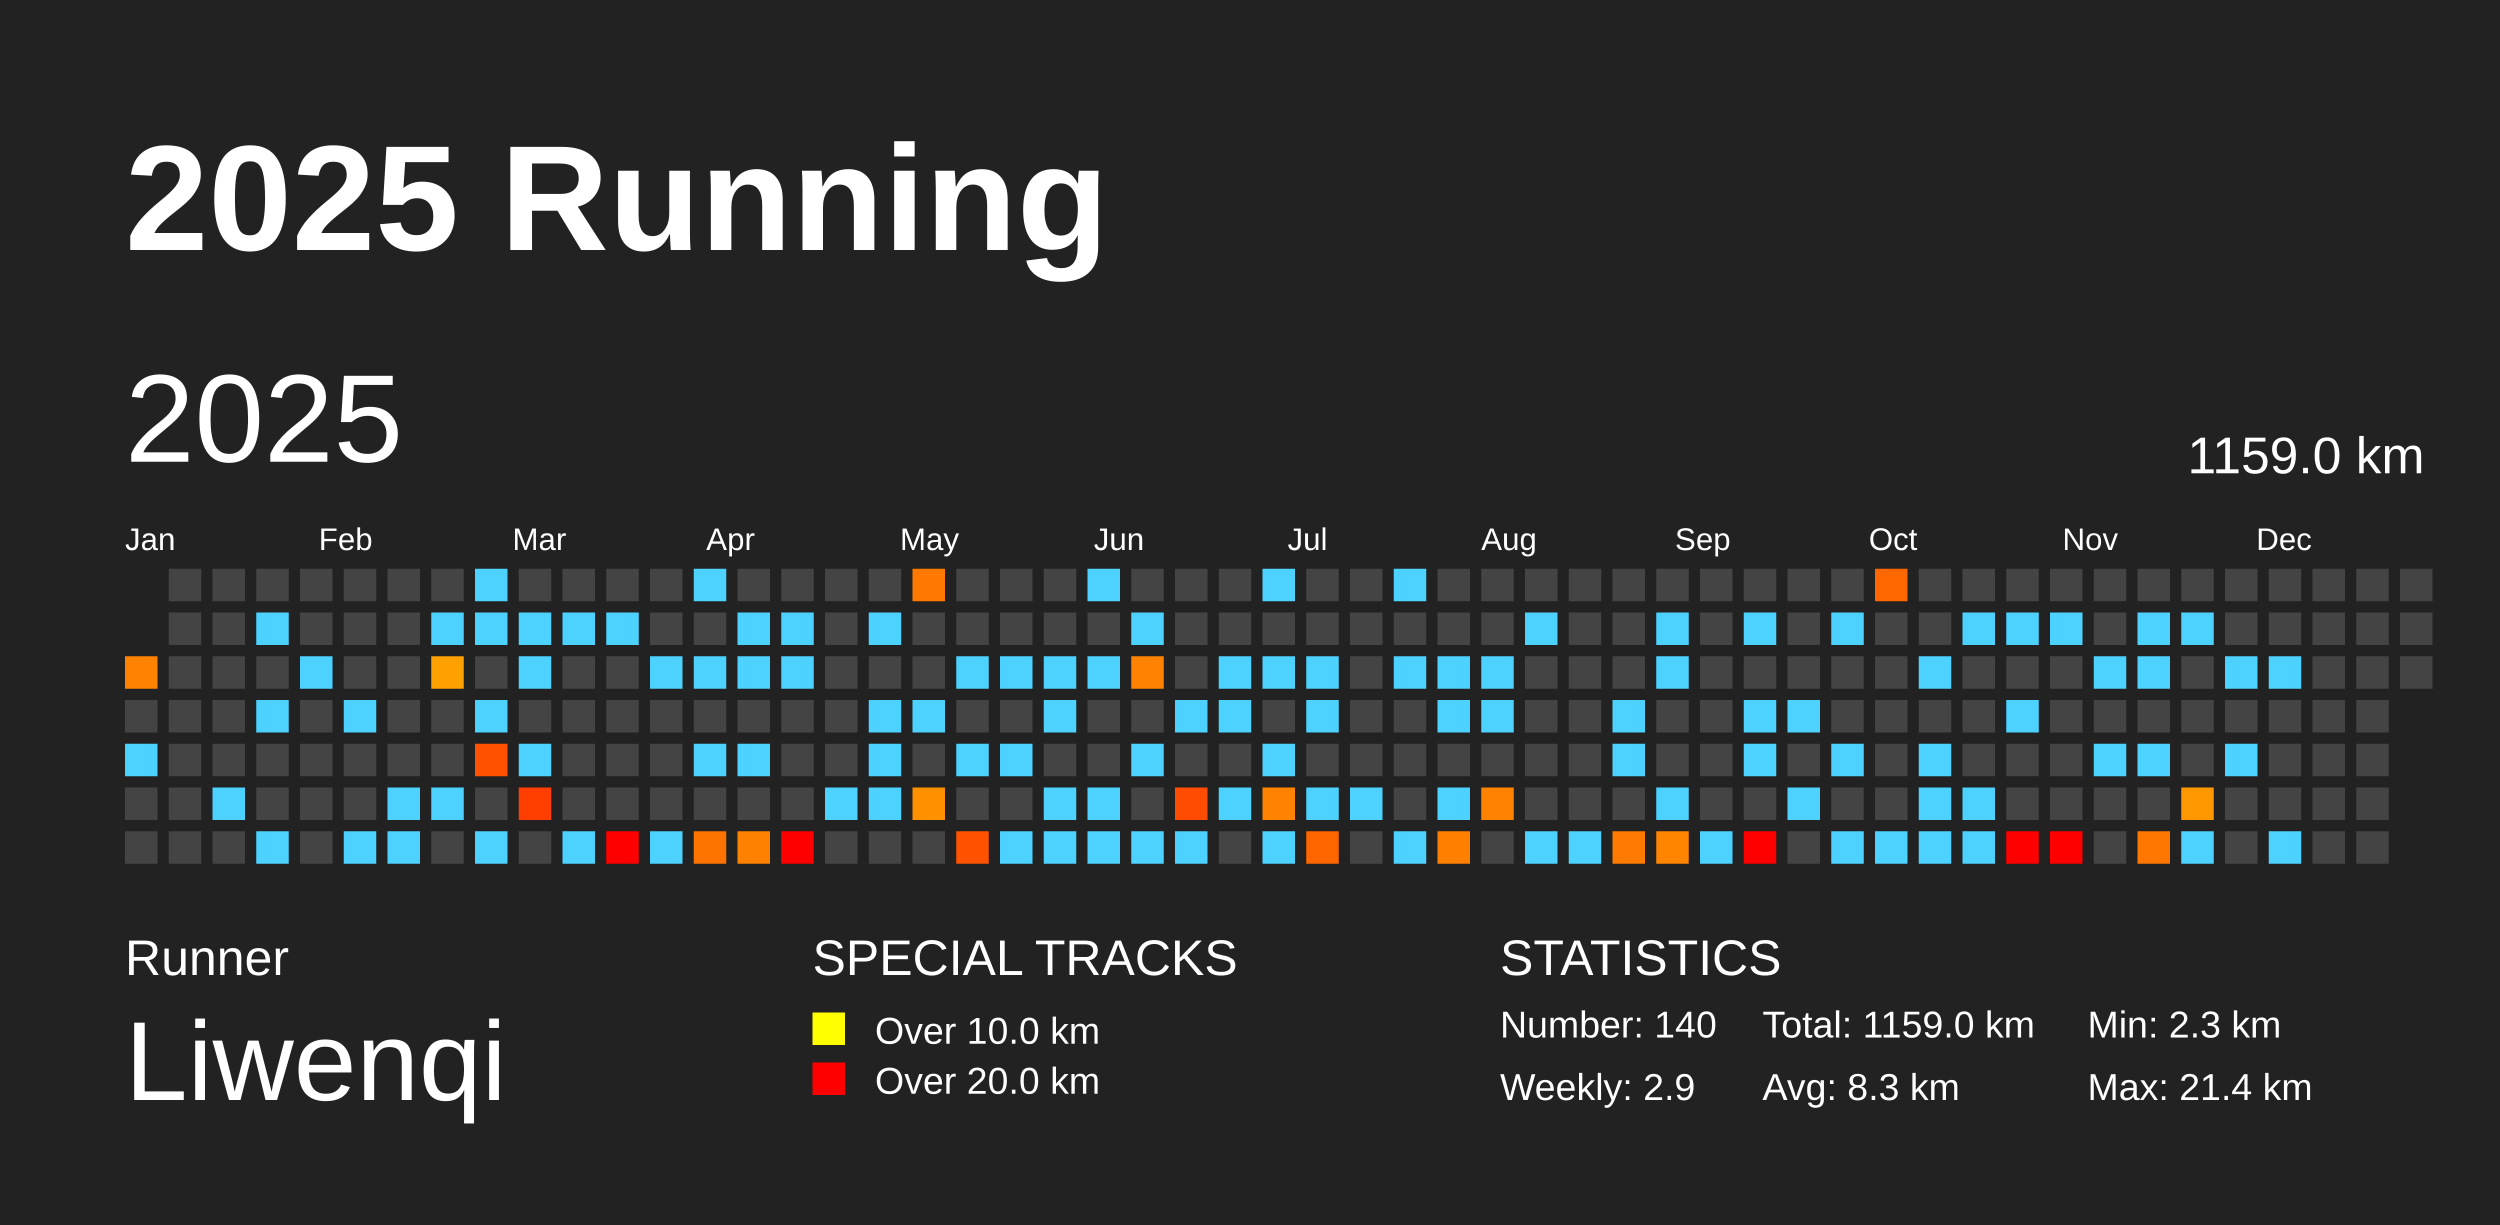
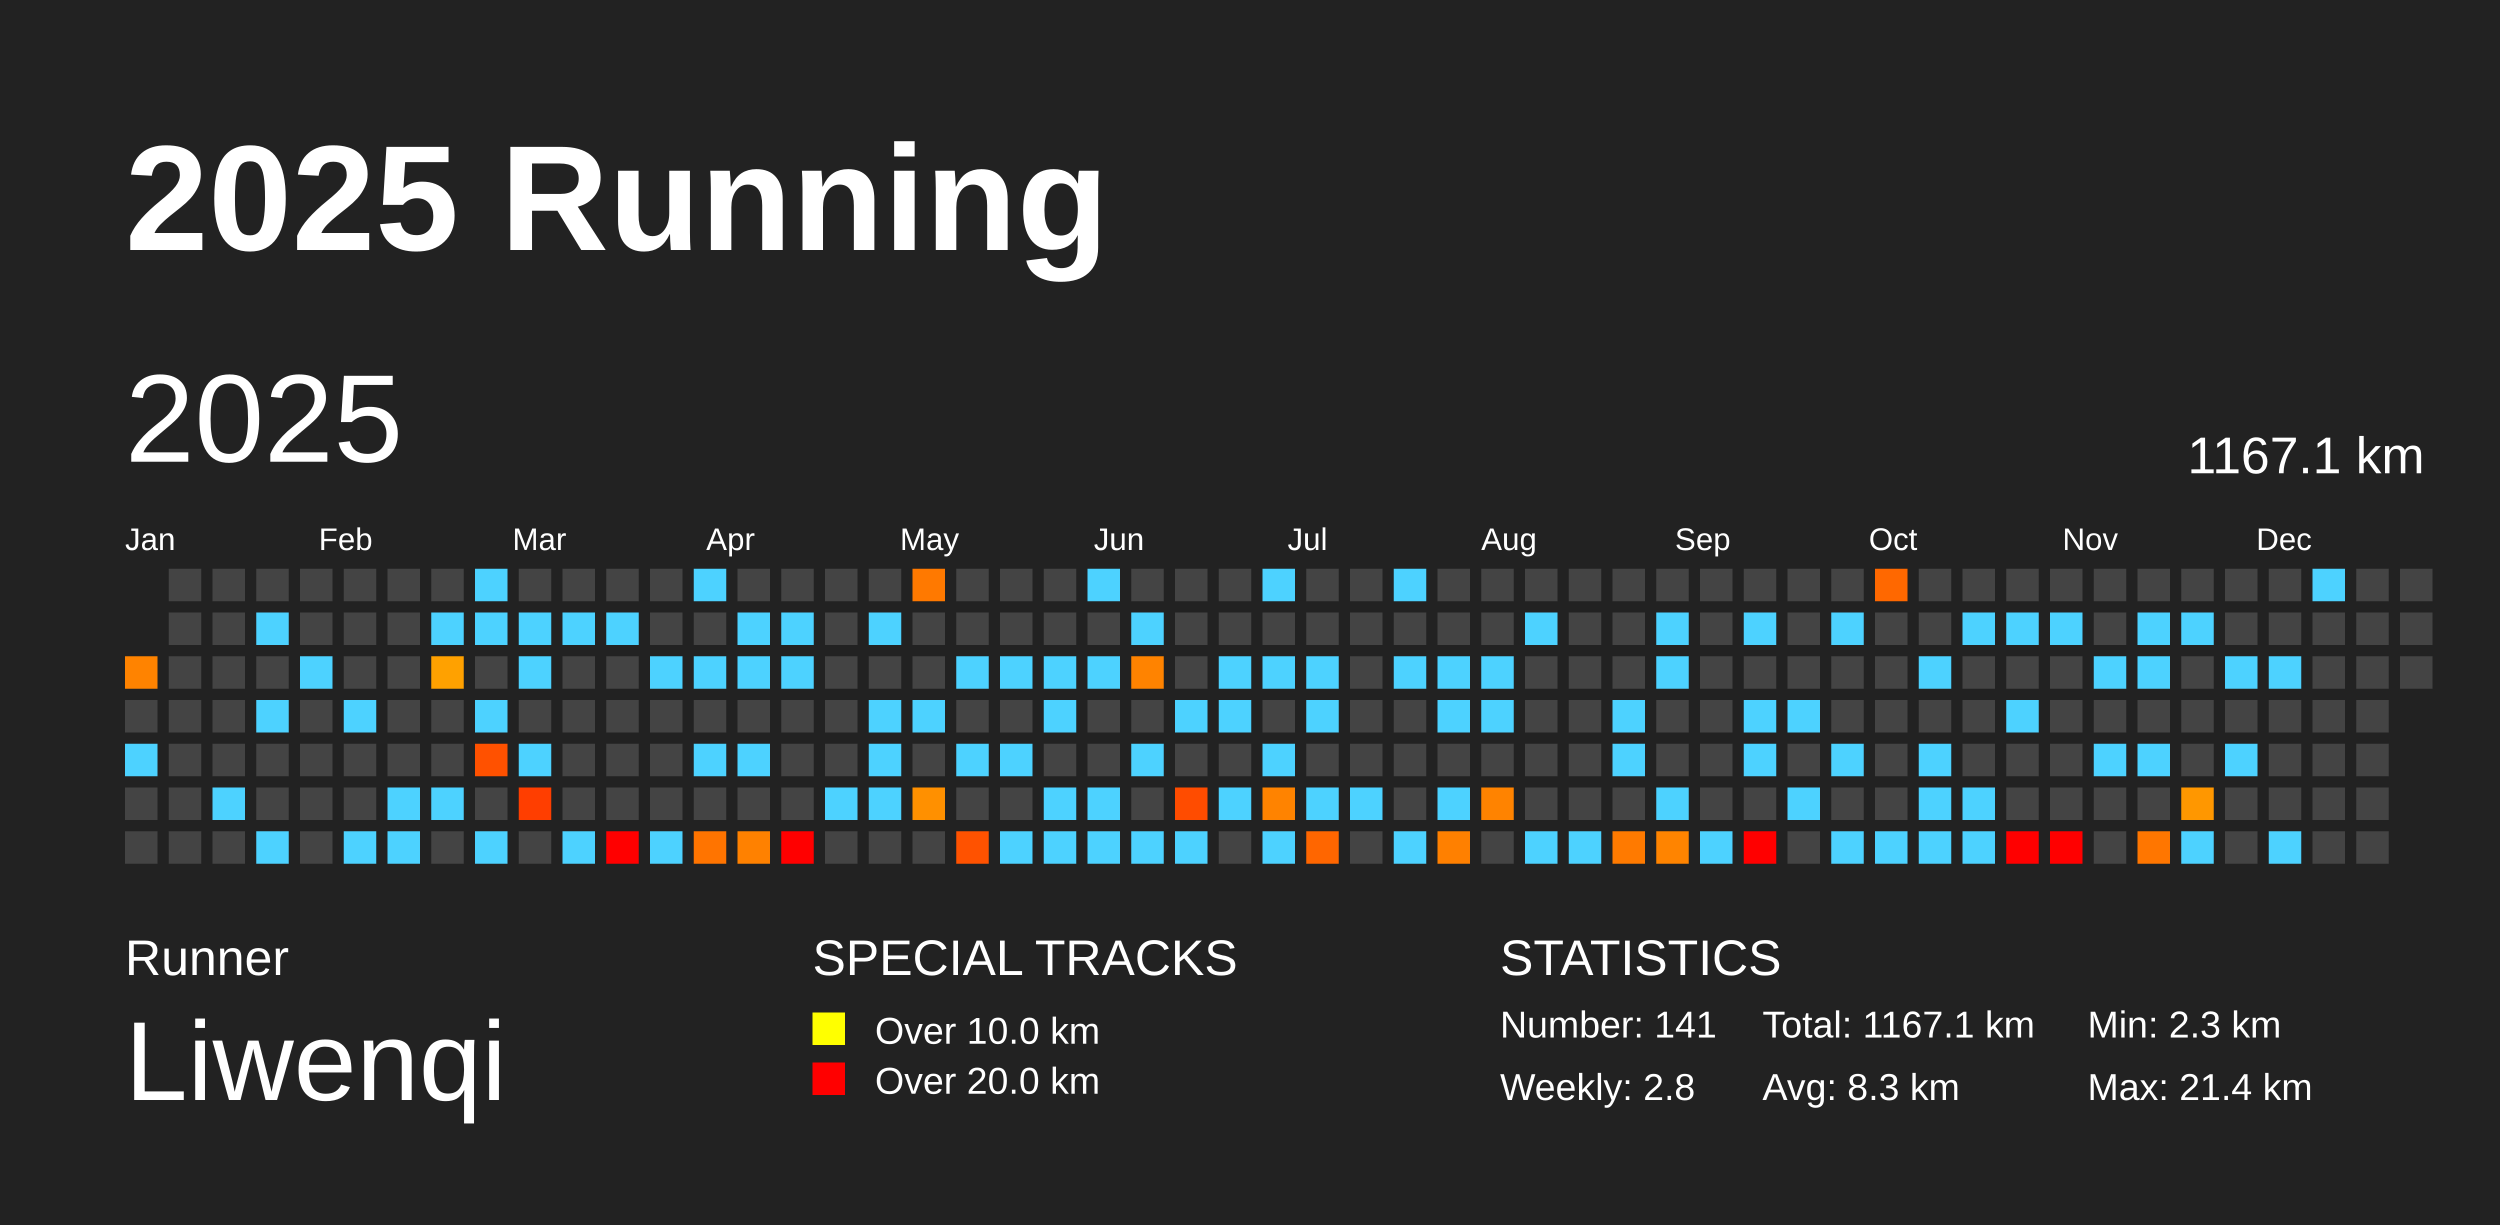
<svg xmlns="http://www.w3.org/2000/svg" baseProfile="full" height="98mm" version="1.1" viewBox="0,0,200,98" width="200mm">
  <defs />
  <rect fill="#222222" height="98" width="200" x="0" y="0" />
  <text fill="#FFFFFF" style="font-size:12px; font-family:Arial; font-weight:bold;" x="10" y="20">2025 Running</text>
  <text fill="#FFFFFF" style="font-size:4px; font-family:Arial" x="10" y="78">Runner</text>
  <text fill="#FFFFFF" style="font-size:9px; font-family:Arial" x="10" y="88">Liwenqi</text>
  <text fill="#FFFFFF" style="font-size:4px; font-family:Arial" x="65" y="78">SPECIAL TRACKS</text>
  <rect fill="yellow" height="2.6" width="2.6" x="65" y="81" />
  <text fill="#FFFFFF" style="font-size:3px; font-family:Arial" x="70" y="83.5">Over 10.0 km</text>
  <rect fill="red" height="2.6" width="2.6" x="65" y="85" />
  <text fill="#FFFFFF" style="font-size:3px; font-family:Arial" x="70" y="87.5">Over 20.0 km</text>
  <text fill="#FFFFFF" style="font-size:4px; font-family:Arial" x="120" y="78">STATISTICS</text>
-   <text fill="#FFFFFF" style="font-size:3px; font-family:Arial" x="120" y="83">Number: 140</text>
-   <text fill="#FFFFFF" style="font-size:3px; font-family:Arial" x="120" y="88">Weekly: 2.9</text>
-   <text fill="#FFFFFF" style="font-size:3px; font-family:Arial" x="141" y="83">Total: 1159.0 km</text>
+   <text fill="#FFFFFF" style="font-size:3px; font-family:Arial" x="120" y="83">Number: 141</text>
+   <text fill="#FFFFFF" style="font-size:3px; font-family:Arial" x="120" y="88">Weekly: 2.8</text>
+   <text fill="#FFFFFF" style="font-size:3px; font-family:Arial" x="141" y="83">Total: 1167.1 km</text>
  <text fill="#FFFFFF" style="font-size:3px; font-family:Arial" x="141" y="88">Avg: 8.3 km</text>
  <text fill="#FFFFFF" style="font-size:3px; font-family:Arial" x="167" y="83">Min: 2.3 km</text>
  <text fill="#FFFFFF" style="font-size:3px; font-family:Arial" x="167" y="88">Max: 21.4 km</text>
  <text dominant-baseline="hanging" fill="#FFFFFF" style="font-size:10.0px; font-family:Arial;" x="10" y="30">2025</text>
-   <text dominant-baseline="hanging" fill="#FFFFFF" style="font-size:4.125px; font-family:Arial;" x="175" y="35">1159.0 km</text>
+   <text dominant-baseline="hanging" fill="#FFFFFF" style="font-size:4.125px; font-family:Arial;" x="175" y="35">1167.1 km</text>
  <text fill="#FFFFFF" style="font-size:2.5px; font-family:Arial" x="10.0" y="44">Jan</text>
  <text fill="#FFFFFF" style="font-size:2.5px; font-family:Arial" x="25.5" y="44">Feb</text>
  <text fill="#FFFFFF" style="font-size:2.5px; font-family:Arial" x="41.0" y="44">Mar</text>
  <text fill="#FFFFFF" style="font-size:2.5px; font-family:Arial" x="56.5" y="44">Apr</text>
  <text fill="#FFFFFF" style="font-size:2.5px; font-family:Arial" x="72.0" y="44">May</text>
  <text fill="#FFFFFF" style="font-size:2.5px; font-family:Arial" x="87.5" y="44">Jun</text>
  <text fill="#FFFFFF" style="font-size:2.5px; font-family:Arial" x="103.0" y="44">Jul</text>
  <text fill="#FFFFFF" style="font-size:2.5px; font-family:Arial" x="118.5" y="44">Aug</text>
  <text fill="#FFFFFF" style="font-size:2.5px; font-family:Arial" x="134.0" y="44">Sep</text>
  <text fill="#FFFFFF" style="font-size:2.5px; font-family:Arial" x="149.5" y="44">Oct</text>
  <text fill="#FFFFFF" style="font-size:2.5px; font-family:Arial" x="165.0" y="44">Nov</text>
  <text fill="#FFFFFF" style="font-size:2.5px; font-family:Arial" x="180.5" y="44">Dec</text>
  <rect fill="#ff8300" height="2.6" width="2.6" x="10.0" y="52.5" />
  <rect fill="#444444" height="2.6" width="2.6" x="10.0" y="56.0" />
  <rect fill="#4dd2ff" height="2.6" width="2.6" x="10.0" y="59.5" />
  <rect fill="#444444" height="2.6" width="2.6" x="10.0" y="63.0" />
  <rect fill="#444444" height="2.6" width="2.6" x="10.0" y="66.5" />
  <rect fill="#444444" height="2.6" width="2.6" x="13.5" y="45.5" />
  <rect fill="#444444" height="2.6" width="2.6" x="13.5" y="49.0" />
  <rect fill="#444444" height="2.6" width="2.6" x="13.5" y="52.5" />
  <rect fill="#444444" height="2.6" width="2.6" x="13.5" y="56.0" />
  <rect fill="#444444" height="2.6" width="2.6" x="13.5" y="59.5" />
  <rect fill="#444444" height="2.6" width="2.6" x="13.5" y="63.0" />
  <rect fill="#444444" height="2.6" width="2.6" x="13.5" y="66.5" />
  <rect fill="#444444" height="2.6" width="2.6" x="17.0" y="45.5" />
  <rect fill="#444444" height="2.6" width="2.6" x="17.0" y="49.0" />
  <rect fill="#444444" height="2.6" width="2.6" x="17.0" y="52.5" />
  <rect fill="#444444" height="2.6" width="2.6" x="17.0" y="56.0" />
  <rect fill="#444444" height="2.6" width="2.6" x="17.0" y="59.5" />
  <rect fill="#4dd2ff" height="2.6" width="2.6" x="17.0" y="63.0" />
  <rect fill="#444444" height="2.6" width="2.6" x="17.0" y="66.5" />
  <rect fill="#444444" height="2.6" width="2.6" x="20.5" y="45.5" />
  <rect fill="#4dd2ff" height="2.6" width="2.6" x="20.5" y="49.0" />
  <rect fill="#444444" height="2.6" width="2.6" x="20.5" y="52.5" />
  <rect fill="#4dd2ff" height="2.6" width="2.6" x="20.5" y="56.0" />
  <rect fill="#444444" height="2.6" width="2.6" x="20.5" y="59.5" />
  <rect fill="#444444" height="2.6" width="2.6" x="20.5" y="63.0" />
  <rect fill="#4dd2ff" height="2.6" width="2.6" x="20.5" y="66.5" />
  <rect fill="#444444" height="2.6" width="2.6" x="24.0" y="45.5" />
  <rect fill="#444444" height="2.6" width="2.6" x="24.0" y="49.0" />
  <rect fill="#4dd2ff" height="2.6" width="2.6" x="24.0" y="52.5" />
  <rect fill="#444444" height="2.6" width="2.6" x="24.0" y="56.0" />
  <rect fill="#444444" height="2.6" width="2.6" x="24.0" y="59.5" />
  <rect fill="#444444" height="2.6" width="2.6" x="24.0" y="63.0" />
  <rect fill="#444444" height="2.6" width="2.6" x="24.0" y="66.5" />
  <rect fill="#444444" height="2.6" width="2.6" x="27.5" y="45.5" />
  <rect fill="#444444" height="2.6" width="2.6" x="27.5" y="49.0" />
  <rect fill="#444444" height="2.6" width="2.6" x="27.5" y="52.5" />
  <rect fill="#4dd2ff" height="2.6" width="2.6" x="27.5" y="56.0" />
  <rect fill="#444444" height="2.6" width="2.6" x="27.5" y="59.5" />
  <rect fill="#444444" height="2.6" width="2.6" x="27.5" y="63.0" />
  <rect fill="#4dd2ff" height="2.6" width="2.6" x="27.5" y="66.5" />
  <rect fill="#444444" height="2.6" width="2.6" x="31.0" y="45.5" />
  <rect fill="#444444" height="2.6" width="2.6" x="31.0" y="49.0" />
  <rect fill="#444444" height="2.6" width="2.6" x="31.0" y="52.5" />
  <rect fill="#444444" height="2.6" width="2.6" x="31.0" y="56.0" />
  <rect fill="#444444" height="2.6" width="2.6" x="31.0" y="59.5" />
  <rect fill="#4dd2ff" height="2.6" width="2.6" x="31.0" y="63.0" />
  <rect fill="#4dd2ff" height="2.6" width="2.6" x="31.0" y="66.5" />
  <rect fill="#444444" height="2.6" width="2.6" x="34.5" y="45.5" />
  <rect fill="#4dd2ff" height="2.6" width="2.6" x="34.5" y="49.0" />
  <rect fill="#ffa100" height="2.6" width="2.6" x="34.5" y="52.5" />
  <rect fill="#444444" height="2.6" width="2.6" x="34.5" y="56.0" />
  <rect fill="#444444" height="2.6" width="2.6" x="34.5" y="59.5" />
  <rect fill="#4dd2ff" height="2.6" width="2.6" x="34.5" y="63.0" />
  <rect fill="#444444" height="2.6" width="2.6" x="34.5" y="66.5" />
  <rect fill="#4dd2ff" height="2.6" width="2.6" x="38.0" y="45.5" />
  <rect fill="#4dd2ff" height="2.6" width="2.6" x="38.0" y="49.0" />
  <rect fill="#444444" height="2.6" width="2.6" x="38.0" y="52.5" />
  <rect fill="#4dd2ff" height="2.6" width="2.6" x="38.0" y="56.0" />
  <rect fill="#ff5100" height="2.6" width="2.6" x="38.0" y="59.5" />
  <rect fill="#444444" height="2.6" width="2.6" x="38.0" y="63.0" />
  <rect fill="#4dd2ff" height="2.6" width="2.6" x="38.0" y="66.5" />
  <rect fill="#444444" height="2.6" width="2.6" x="41.5" y="45.5" />
  <rect fill="#4dd2ff" height="2.6" width="2.6" x="41.5" y="49.0" />
  <rect fill="#4dd2ff" height="2.6" width="2.6" x="41.5" y="52.5" />
  <rect fill="#444444" height="2.6" width="2.6" x="41.5" y="56.0" />
  <rect fill="#4dd2ff" height="2.6" width="2.6" x="41.5" y="59.5" />
  <rect fill="#ff3e00" height="2.6" width="2.6" x="41.5" y="63.0" />
  <rect fill="#444444" height="2.6" width="2.6" x="41.5" y="66.5" />
  <rect fill="#444444" height="2.6" width="2.6" x="45.0" y="45.5" />
  <rect fill="#4dd2ff" height="2.6" width="2.6" x="45.0" y="49.0" />
  <rect fill="#444444" height="2.6" width="2.6" x="45.0" y="52.5" />
  <rect fill="#444444" height="2.6" width="2.6" x="45.0" y="56.0" />
  <rect fill="#444444" height="2.6" width="2.6" x="45.0" y="59.5" />
  <rect fill="#444444" height="2.6" width="2.6" x="45.0" y="63.0" />
  <rect fill="#4dd2ff" height="2.6" width="2.6" x="45.0" y="66.5" />
  <rect fill="#444444" height="2.6" width="2.6" x="48.5" y="45.5" />
  <rect fill="#4dd2ff" height="2.6" width="2.6" x="48.5" y="49.0" />
  <rect fill="#444444" height="2.6" width="2.6" x="48.5" y="52.5" />
  <rect fill="#444444" height="2.6" width="2.6" x="48.5" y="56.0" />
  <rect fill="#444444" height="2.6" width="2.6" x="48.5" y="59.5" />
  <rect fill="#444444" height="2.6" width="2.6" x="48.5" y="63.0" />
  <rect fill="red" height="2.6" width="2.6" x="48.5" y="66.5" />
  <rect fill="#444444" height="2.6" width="2.6" x="52.0" y="45.5" />
  <rect fill="#444444" height="2.6" width="2.6" x="52.0" y="49.0" />
  <rect fill="#4dd2ff" height="2.6" width="2.6" x="52.0" y="52.5" />
  <rect fill="#444444" height="2.6" width="2.6" x="52.0" y="56.0" />
  <rect fill="#444444" height="2.6" width="2.6" x="52.0" y="59.5" />
  <rect fill="#444444" height="2.6" width="2.6" x="52.0" y="63.0" />
  <rect fill="#4dd2ff" height="2.6" width="2.6" x="52.0" y="66.5" />
  <rect fill="#4dd2ff" height="2.6" width="2.6" x="55.5" y="45.5" />
  <rect fill="#444444" height="2.6" width="2.6" x="55.5" y="49.0" />
  <rect fill="#4dd2ff" height="2.6" width="2.6" x="55.5" y="52.5" />
  <rect fill="#444444" height="2.6" width="2.6" x="55.5" y="56.0" />
  <rect fill="#4dd2ff" height="2.6" width="2.6" x="55.5" y="59.5" />
  <rect fill="#444444" height="2.6" width="2.6" x="55.5" y="63.0" />
  <rect fill="#ff7400" height="2.6" width="2.6" x="55.5" y="66.5" />
  <rect fill="#444444" height="2.6" width="2.6" x="59.0" y="45.5" />
  <rect fill="#4dd2ff" height="2.6" width="2.6" x="59.0" y="49.0" />
  <rect fill="#4dd2ff" height="2.6" width="2.6" x="59.0" y="52.5" />
  <rect fill="#444444" height="2.6" width="2.6" x="59.0" y="56.0" />
  <rect fill="#4dd2ff" height="2.6" width="2.6" x="59.0" y="59.5" />
  <rect fill="#444444" height="2.6" width="2.6" x="59.0" y="63.0" />
  <rect fill="#ff8100" height="2.6" width="2.6" x="59.0" y="66.5" />
  <rect fill="#444444" height="2.6" width="2.6" x="62.5" y="45.5" />
  <rect fill="#4dd2ff" height="2.6" width="2.6" x="62.5" y="49.0" />
  <rect fill="#4dd2ff" height="2.6" width="2.6" x="62.5" y="52.5" />
  <rect fill="#444444" height="2.6" width="2.6" x="62.5" y="56.0" />
  <rect fill="#444444" height="2.6" width="2.6" x="62.5" y="59.5" />
  <rect fill="#444444" height="2.6" width="2.6" x="62.5" y="63.0" />
  <rect fill="red" height="2.6" width="2.6" x="62.5" y="66.5" />
  <rect fill="#444444" height="2.6" width="2.6" x="66.0" y="45.5" />
  <rect fill="#444444" height="2.6" width="2.6" x="66.0" y="49.0" />
  <rect fill="#444444" height="2.6" width="2.6" x="66.0" y="52.5" />
  <rect fill="#444444" height="2.6" width="2.6" x="66.0" y="56.0" />
  <rect fill="#444444" height="2.6" width="2.6" x="66.0" y="59.5" />
  <rect fill="#4dd2ff" height="2.6" width="2.6" x="66.0" y="63.0" />
  <rect fill="#444444" height="2.6" width="2.6" x="66.0" y="66.5" />
  <rect fill="#444444" height="2.6" width="2.6" x="69.5" y="45.5" />
  <rect fill="#4dd2ff" height="2.6" width="2.6" x="69.5" y="49.0" />
  <rect fill="#444444" height="2.6" width="2.6" x="69.5" y="52.5" />
  <rect fill="#4dd2ff" height="2.6" width="2.6" x="69.5" y="56.0" />
  <rect fill="#4dd2ff" height="2.6" width="2.6" x="69.5" y="59.5" />
  <rect fill="#4dd2ff" height="2.6" width="2.6" x="69.5" y="63.0" />
  <rect fill="#444444" height="2.6" width="2.6" x="69.5" y="66.5" />
  <rect fill="#ff7900" height="2.6" width="2.6" x="73.0" y="45.5" />
  <rect fill="#444444" height="2.6" width="2.6" x="73.0" y="49.0" />
  <rect fill="#444444" height="2.6" width="2.6" x="73.0" y="52.5" />
  <rect fill="#4dd2ff" height="2.6" width="2.6" x="73.0" y="56.0" />
  <rect fill="#444444" height="2.6" width="2.6" x="73.0" y="59.5" />
  <rect fill="#ff9000" height="2.6" width="2.6" x="73.0" y="63.0" />
  <rect fill="#444444" height="2.6" width="2.6" x="73.0" y="66.5" />
  <rect fill="#444444" height="2.6" width="2.6" x="76.5" y="45.5" />
  <rect fill="#444444" height="2.6" width="2.6" x="76.5" y="49.0" />
  <rect fill="#4dd2ff" height="2.6" width="2.6" x="76.5" y="52.5" />
  <rect fill="#444444" height="2.6" width="2.6" x="76.5" y="56.0" />
  <rect fill="#4dd2ff" height="2.6" width="2.6" x="76.5" y="59.5" />
  <rect fill="#444444" height="2.6" width="2.6" x="76.5" y="63.0" />
  <rect fill="#ff5200" height="2.6" width="2.6" x="76.5" y="66.5" />
  <rect fill="#444444" height="2.6" width="2.6" x="80.0" y="45.5" />
  <rect fill="#444444" height="2.6" width="2.6" x="80.0" y="49.0" />
  <rect fill="#4dd2ff" height="2.6" width="2.6" x="80.0" y="52.5" />
  <rect fill="#444444" height="2.6" width="2.6" x="80.0" y="56.0" />
  <rect fill="#4dd2ff" height="2.6" width="2.6" x="80.0" y="59.5" />
  <rect fill="#444444" height="2.6" width="2.6" x="80.0" y="63.0" />
  <rect fill="#4dd2ff" height="2.6" width="2.6" x="80.0" y="66.5" />
  <rect fill="#444444" height="2.6" width="2.6" x="83.5" y="45.5" />
  <rect fill="#444444" height="2.6" width="2.6" x="83.5" y="49.0" />
  <rect fill="#4dd2ff" height="2.6" width="2.6" x="83.5" y="52.5" />
  <rect fill="#4dd2ff" height="2.6" width="2.6" x="83.5" y="56.0" />
  <rect fill="#444444" height="2.6" width="2.6" x="83.5" y="59.5" />
  <rect fill="#4dd2ff" height="2.6" width="2.6" x="83.5" y="63.0" />
  <rect fill="#4dd2ff" height="2.6" width="2.6" x="83.5" y="66.5" />
  <rect fill="#4dd2ff" height="2.6" width="2.6" x="87.0" y="45.5" />
  <rect fill="#444444" height="2.6" width="2.6" x="87.0" y="49.0" />
  <rect fill="#4dd2ff" height="2.6" width="2.6" x="87.0" y="52.5" />
  <rect fill="#444444" height="2.6" width="2.6" x="87.0" y="56.0" />
  <rect fill="#444444" height="2.6" width="2.6" x="87.0" y="59.5" />
  <rect fill="#4dd2ff" height="2.6" width="2.6" x="87.0" y="63.0" />
  <rect fill="#4dd2ff" height="2.6" width="2.6" x="87.0" y="66.5" />
  <rect fill="#444444" height="2.6" width="2.6" x="90.5" y="45.5" />
  <rect fill="#4dd2ff" height="2.6" width="2.6" x="90.5" y="49.0" />
  <rect fill="#ff8300" height="2.6" width="2.6" x="90.5" y="52.5" />
  <rect fill="#444444" height="2.6" width="2.6" x="90.5" y="56.0" />
  <rect fill="#4dd2ff" height="2.6" width="2.6" x="90.5" y="59.5" />
  <rect fill="#444444" height="2.6" width="2.6" x="90.5" y="63.0" />
  <rect fill="#4dd2ff" height="2.6" width="2.6" x="90.5" y="66.5" />
  <rect fill="#444444" height="2.6" width="2.6" x="94.0" y="45.5" />
  <rect fill="#444444" height="2.6" width="2.6" x="94.0" y="49.0" />
  <rect fill="#444444" height="2.6" width="2.6" x="94.0" y="52.5" />
  <rect fill="#4dd2ff" height="2.6" width="2.6" x="94.0" y="56.0" />
  <rect fill="#444444" height="2.6" width="2.6" x="94.0" y="59.5" />
  <rect fill="#ff4c00" height="2.6" width="2.6" x="94.0" y="63.0" />
  <rect fill="#4dd2ff" height="2.6" width="2.6" x="94.0" y="66.5" />
  <rect fill="#444444" height="2.6" width="2.6" x="97.5" y="45.5" />
  <rect fill="#444444" height="2.6" width="2.6" x="97.5" y="49.0" />
  <rect fill="#4dd2ff" height="2.6" width="2.6" x="97.5" y="52.5" />
  <rect fill="#4dd2ff" height="2.6" width="2.6" x="97.5" y="56.0" />
  <rect fill="#444444" height="2.6" width="2.6" x="97.5" y="59.5" />
  <rect fill="#4dd2ff" height="2.6" width="2.6" x="97.5" y="63.0" />
  <rect fill="#444444" height="2.6" width="2.6" x="97.5" y="66.5" />
  <rect fill="#4dd2ff" height="2.6" width="2.6" x="101.0" y="45.5" />
  <rect fill="#444444" height="2.6" width="2.6" x="101.0" y="49.0" />
  <rect fill="#4dd2ff" height="2.6" width="2.6" x="101.0" y="52.5" />
  <rect fill="#444444" height="2.6" width="2.6" x="101.0" y="56.0" />
  <rect fill="#4dd2ff" height="2.6" width="2.6" x="101.0" y="59.5" />
  <rect fill="#ff8300" height="2.6" width="2.6" x="101.0" y="63.0" />
  <rect fill="#4dd2ff" height="2.6" width="2.6" x="101.0" y="66.5" />
  <rect fill="#444444" height="2.6" width="2.6" x="104.5" y="45.5" />
  <rect fill="#444444" height="2.6" width="2.6" x="104.5" y="49.0" />
  <rect fill="#4dd2ff" height="2.6" width="2.6" x="104.5" y="52.5" />
  <rect fill="#4dd2ff" height="2.6" width="2.6" x="104.5" y="56.0" />
  <rect fill="#444444" height="2.6" width="2.6" x="104.5" y="59.5" />
  <rect fill="#4dd2ff" height="2.6" width="2.6" x="104.5" y="63.0" />
  <rect fill="#ff6600" height="2.6" width="2.6" x="104.5" y="66.5" />
  <rect fill="#444444" height="2.6" width="2.6" x="108.0" y="45.5" />
  <rect fill="#444444" height="2.6" width="2.6" x="108.0" y="49.0" />
  <rect fill="#444444" height="2.6" width="2.6" x="108.0" y="52.5" />
  <rect fill="#444444" height="2.6" width="2.6" x="108.0" y="56.0" />
  <rect fill="#444444" height="2.6" width="2.6" x="108.0" y="59.5" />
  <rect fill="#4dd2ff" height="2.6" width="2.6" x="108.0" y="63.0" />
  <rect fill="#444444" height="2.6" width="2.6" x="108.0" y="66.5" />
  <rect fill="#4dd2ff" height="2.6" width="2.6" x="111.5" y="45.5" />
  <rect fill="#444444" height="2.6" width="2.6" x="111.5" y="49.0" />
  <rect fill="#4dd2ff" height="2.6" width="2.6" x="111.5" y="52.5" />
  <rect fill="#444444" height="2.6" width="2.6" x="111.5" y="56.0" />
  <rect fill="#444444" height="2.6" width="2.6" x="111.5" y="59.5" />
  <rect fill="#444444" height="2.6" width="2.6" x="111.5" y="63.0" />
  <rect fill="#4dd2ff" height="2.6" width="2.6" x="111.5" y="66.5" />
  <rect fill="#444444" height="2.6" width="2.6" x="115.0" y="45.5" />
  <rect fill="#444444" height="2.6" width="2.6" x="115.0" y="49.0" />
  <rect fill="#4dd2ff" height="2.6" width="2.6" x="115.0" y="52.5" />
  <rect fill="#4dd2ff" height="2.6" width="2.6" x="115.0" y="56.0" />
  <rect fill="#444444" height="2.6" width="2.6" x="115.0" y="59.5" />
  <rect fill="#4dd2ff" height="2.6" width="2.6" x="115.0" y="63.0" />
  <rect fill="#ff8000" height="2.6" width="2.6" x="115.0" y="66.5" />
  <rect fill="#444444" height="2.6" width="2.6" x="118.5" y="45.5" />
  <rect fill="#444444" height="2.6" width="2.6" x="118.5" y="49.0" />
  <rect fill="#4dd2ff" height="2.6" width="2.6" x="118.5" y="52.5" />
  <rect fill="#4dd2ff" height="2.6" width="2.6" x="118.5" y="56.0" />
  <rect fill="#444444" height="2.6" width="2.6" x="118.5" y="59.5" />
  <rect fill="#ff8300" height="2.6" width="2.6" x="118.5" y="63.0" />
  <rect fill="#444444" height="2.6" width="2.6" x="118.5" y="66.5" />
  <rect fill="#444444" height="2.6" width="2.6" x="122.0" y="45.5" />
  <rect fill="#4dd2ff" height="2.6" width="2.6" x="122.0" y="49.0" />
  <rect fill="#444444" height="2.6" width="2.6" x="122.0" y="52.5" />
  <rect fill="#444444" height="2.6" width="2.6" x="122.0" y="56.0" />
  <rect fill="#444444" height="2.6" width="2.6" x="122.0" y="59.5" />
  <rect fill="#444444" height="2.6" width="2.6" x="122.0" y="63.0" />
  <rect fill="#4dd2ff" height="2.6" width="2.6" x="122.0" y="66.5" />
  <rect fill="#444444" height="2.6" width="2.6" x="125.5" y="45.5" />
  <rect fill="#444444" height="2.6" width="2.6" x="125.5" y="49.0" />
  <rect fill="#444444" height="2.6" width="2.6" x="125.5" y="52.5" />
  <rect fill="#444444" height="2.6" width="2.6" x="125.5" y="56.0" />
  <rect fill="#444444" height="2.6" width="2.6" x="125.5" y="59.5" />
  <rect fill="#444444" height="2.6" width="2.6" x="125.5" y="63.0" />
  <rect fill="#4dd2ff" height="2.6" width="2.6" x="125.5" y="66.5" />
  <rect fill="#444444" height="2.6" width="2.6" x="129.0" y="45.5" />
  <rect fill="#444444" height="2.6" width="2.6" x="129.0" y="49.0" />
  <rect fill="#444444" height="2.6" width="2.6" x="129.0" y="52.5" />
  <rect fill="#4dd2ff" height="2.6" width="2.6" x="129.0" y="56.0" />
  <rect fill="#4dd2ff" height="2.6" width="2.6" x="129.0" y="59.5" />
  <rect fill="#444444" height="2.6" width="2.6" x="129.0" y="63.0" />
  <rect fill="#ff7a00" height="2.6" width="2.6" x="129.0" y="66.5" />
  <rect fill="#444444" height="2.6" width="2.6" x="132.5" y="45.5" />
  <rect fill="#4dd2ff" height="2.6" width="2.6" x="132.5" y="49.0" />
  <rect fill="#4dd2ff" height="2.6" width="2.6" x="132.5" y="52.5" />
  <rect fill="#444444" height="2.6" width="2.6" x="132.5" y="56.0" />
  <rect fill="#444444" height="2.6" width="2.6" x="132.5" y="59.5" />
  <rect fill="#4dd2ff" height="2.6" width="2.6" x="132.5" y="63.0" />
  <rect fill="#ff8400" height="2.6" width="2.6" x="132.5" y="66.5" />
  <rect fill="#444444" height="2.6" width="2.6" x="136.0" y="45.5" />
  <rect fill="#444444" height="2.6" width="2.6" x="136.0" y="49.0" />
  <rect fill="#444444" height="2.6" width="2.6" x="136.0" y="52.5" />
  <rect fill="#444444" height="2.6" width="2.6" x="136.0" y="56.0" />
  <rect fill="#444444" height="2.6" width="2.6" x="136.0" y="59.5" />
  <rect fill="#444444" height="2.6" width="2.6" x="136.0" y="63.0" />
  <rect fill="#4dd2ff" height="2.6" width="2.6" x="136.0" y="66.5" />
  <rect fill="#444444" height="2.6" width="2.6" x="139.5" y="45.5" />
  <rect fill="#4dd2ff" height="2.6" width="2.6" x="139.5" y="49.0" />
  <rect fill="#444444" height="2.6" width="2.6" x="139.5" y="52.5" />
  <rect fill="#4dd2ff" height="2.6" width="2.6" x="139.5" y="56.0" />
  <rect fill="#4dd2ff" height="2.6" width="2.6" x="139.5" y="59.5" />
  <rect fill="#444444" height="2.6" width="2.6" x="139.5" y="63.0" />
  <rect fill="red" height="2.6" width="2.6" x="139.5" y="66.5" />
  <rect fill="#444444" height="2.6" width="2.6" x="143.0" y="45.5" />
  <rect fill="#444444" height="2.6" width="2.6" x="143.0" y="49.0" />
  <rect fill="#444444" height="2.6" width="2.6" x="143.0" y="52.5" />
  <rect fill="#4dd2ff" height="2.6" width="2.6" x="143.0" y="56.0" />
  <rect fill="#444444" height="2.6" width="2.6" x="143.0" y="59.5" />
  <rect fill="#4dd2ff" height="2.6" width="2.6" x="143.0" y="63.0" />
  <rect fill="#444444" height="2.6" width="2.6" x="143.0" y="66.5" />
  <rect fill="#444444" height="2.6" width="2.6" x="146.5" y="45.5" />
  <rect fill="#4dd2ff" height="2.6" width="2.6" x="146.5" y="49.0" />
  <rect fill="#444444" height="2.6" width="2.6" x="146.5" y="52.5" />
  <rect fill="#444444" height="2.6" width="2.6" x="146.5" y="56.0" />
  <rect fill="#4dd2ff" height="2.6" width="2.6" x="146.5" y="59.5" />
  <rect fill="#444444" height="2.6" width="2.6" x="146.5" y="63.0" />
  <rect fill="#4dd2ff" height="2.6" width="2.6" x="146.5" y="66.5" />
  <rect fill="#ff6800" height="2.6" width="2.6" x="150.0" y="45.5" />
  <rect fill="#444444" height="2.6" width="2.6" x="150.0" y="49.0" />
  <rect fill="#444444" height="2.6" width="2.6" x="150.0" y="52.5" />
  <rect fill="#444444" height="2.6" width="2.6" x="150.0" y="56.0" />
  <rect fill="#444444" height="2.6" width="2.6" x="150.0" y="59.5" />
  <rect fill="#444444" height="2.6" width="2.6" x="150.0" y="63.0" />
  <rect fill="#4dd2ff" height="2.6" width="2.6" x="150.0" y="66.5" />
  <rect fill="#444444" height="2.6" width="2.6" x="153.5" y="45.5" />
  <rect fill="#444444" height="2.6" width="2.6" x="153.5" y="49.0" />
  <rect fill="#4dd2ff" height="2.6" width="2.6" x="153.5" y="52.5" />
  <rect fill="#444444" height="2.6" width="2.6" x="153.5" y="56.0" />
  <rect fill="#4dd2ff" height="2.6" width="2.6" x="153.5" y="59.5" />
  <rect fill="#4dd2ff" height="2.6" width="2.6" x="153.5" y="63.0" />
  <rect fill="#4dd2ff" height="2.6" width="2.6" x="153.5" y="66.5" />
  <rect fill="#444444" height="2.6" width="2.6" x="157.0" y="45.5" />
  <rect fill="#4dd2ff" height="2.6" width="2.6" x="157.0" y="49.0" />
  <rect fill="#444444" height="2.6" width="2.6" x="157.0" y="52.5" />
  <rect fill="#444444" height="2.6" width="2.6" x="157.0" y="56.0" />
  <rect fill="#444444" height="2.6" width="2.6" x="157.0" y="59.5" />
  <rect fill="#4dd2ff" height="2.6" width="2.6" x="157.0" y="63.0" />
  <rect fill="#4dd2ff" height="2.6" width="2.6" x="157.0" y="66.5" />
  <rect fill="#444444" height="2.6" width="2.6" x="160.5" y="45.5" />
  <rect fill="#4dd2ff" height="2.6" width="2.6" x="160.5" y="49.0" />
  <rect fill="#444444" height="2.6" width="2.6" x="160.5" y="52.5" />
  <rect fill="#4dd2ff" height="2.6" width="2.6" x="160.5" y="56.0" />
  <rect fill="#444444" height="2.6" width="2.6" x="160.5" y="59.5" />
  <rect fill="#444444" height="2.6" width="2.6" x="160.5" y="63.0" />
  <rect fill="red" height="2.6" width="2.6" x="160.5" y="66.5" />
  <rect fill="#444444" height="2.6" width="2.6" x="164.0" y="45.5" />
  <rect fill="#4dd2ff" height="2.6" width="2.6" x="164.0" y="49.0" />
  <rect fill="#444444" height="2.6" width="2.6" x="164.0" y="52.5" />
  <rect fill="#444444" height="2.6" width="2.6" x="164.0" y="56.0" />
  <rect fill="#444444" height="2.6" width="2.6" x="164.0" y="59.5" />
  <rect fill="#444444" height="2.6" width="2.6" x="164.0" y="63.0" />
  <rect fill="red" height="2.6" width="2.6" x="164.0" y="66.5" />
  <rect fill="#444444" height="2.6" width="2.6" x="167.5" y="45.5" />
  <rect fill="#444444" height="2.6" width="2.6" x="167.5" y="49.0" />
  <rect fill="#4dd2ff" height="2.6" width="2.6" x="167.5" y="52.5" />
  <rect fill="#444444" height="2.6" width="2.6" x="167.5" y="56.0" />
  <rect fill="#4dd2ff" height="2.6" width="2.6" x="167.5" y="59.5" />
  <rect fill="#444444" height="2.6" width="2.6" x="167.5" y="63.0" />
  <rect fill="#444444" height="2.6" width="2.6" x="167.5" y="66.5" />
  <rect fill="#444444" height="2.6" width="2.6" x="171.0" y="45.5" />
  <rect fill="#4dd2ff" height="2.6" width="2.6" x="171.0" y="49.0" />
  <rect fill="#4dd2ff" height="2.6" width="2.6" x="171.0" y="52.5" />
  <rect fill="#444444" height="2.6" width="2.6" x="171.0" y="56.0" />
  <rect fill="#4dd2ff" height="2.6" width="2.6" x="171.0" y="59.5" />
  <rect fill="#444444" height="2.6" width="2.6" x="171.0" y="63.0" />
  <rect fill="#ff7600" height="2.6" width="2.6" x="171.0" y="66.5" />
  <rect fill="#444444" height="2.6" width="2.6" x="174.5" y="45.5" />
  <rect fill="#4dd2ff" height="2.6" width="2.6" x="174.5" y="49.0" />
  <rect fill="#444444" height="2.6" width="2.6" x="174.5" y="52.5" />
  <rect fill="#444444" height="2.6" width="2.6" x="174.5" y="56.0" />
  <rect fill="#444444" height="2.6" width="2.6" x="174.5" y="59.5" />
  <rect fill="#ff9700" height="2.6" width="2.6" x="174.5" y="63.0" />
  <rect fill="#4dd2ff" height="2.6" width="2.6" x="174.5" y="66.5" />
  <rect fill="#444444" height="2.6" width="2.6" x="178.0" y="45.5" />
  <rect fill="#444444" height="2.6" width="2.6" x="178.0" y="49.0" />
  <rect fill="#4dd2ff" height="2.6" width="2.6" x="178.0" y="52.5" />
  <rect fill="#444444" height="2.6" width="2.6" x="178.0" y="56.0" />
  <rect fill="#4dd2ff" height="2.6" width="2.6" x="178.0" y="59.5" />
  <rect fill="#444444" height="2.6" width="2.6" x="178.0" y="63.0" />
  <rect fill="#444444" height="2.6" width="2.6" x="178.0" y="66.5" />
  <rect fill="#444444" height="2.6" width="2.6" x="181.5" y="45.5" />
  <rect fill="#444444" height="2.6" width="2.6" x="181.5" y="49.0" />
  <rect fill="#4dd2ff" height="2.6" width="2.6" x="181.5" y="52.5" />
  <rect fill="#444444" height="2.6" width="2.6" x="181.5" y="56.0" />
  <rect fill="#444444" height="2.6" width="2.6" x="181.5" y="59.5" />
  <rect fill="#444444" height="2.6" width="2.6" x="181.5" y="63.0" />
  <rect fill="#4dd2ff" height="2.6" width="2.6" x="181.5" y="66.5" />
-   <rect fill="#444444" height="2.6" width="2.6" x="185.0" y="45.5" />
+   <rect fill="#4dd2ff" height="2.6" width="2.6" x="185.0" y="45.5" />
  <rect fill="#444444" height="2.6" width="2.6" x="185.0" y="49.0" />
  <rect fill="#444444" height="2.6" width="2.6" x="185.0" y="52.5" />
  <rect fill="#444444" height="2.6" width="2.6" x="185.0" y="56.0" />
  <rect fill="#444444" height="2.6" width="2.6" x="185.0" y="59.5" />
  <rect fill="#444444" height="2.6" width="2.6" x="185.0" y="63.0" />
  <rect fill="#444444" height="2.6" width="2.6" x="185.0" y="66.5" />
  <rect fill="#444444" height="2.6" width="2.6" x="188.5" y="45.5" />
  <rect fill="#444444" height="2.6" width="2.6" x="188.5" y="49.0" />
  <rect fill="#444444" height="2.6" width="2.6" x="188.5" y="52.5" />
  <rect fill="#444444" height="2.6" width="2.6" x="188.5" y="56.0" />
  <rect fill="#444444" height="2.6" width="2.6" x="188.5" y="59.5" />
  <rect fill="#444444" height="2.6" width="2.6" x="188.5" y="63.0" />
  <rect fill="#444444" height="2.6" width="2.6" x="188.5" y="66.5" />
  <rect fill="#444444" height="2.6" width="2.6" x="192.0" y="45.5" />
  <rect fill="#444444" height="2.6" width="2.6" x="192.0" y="49.0" />
  <rect fill="#444444" height="2.6" width="2.6" x="192.0" y="52.5" />
</svg>
